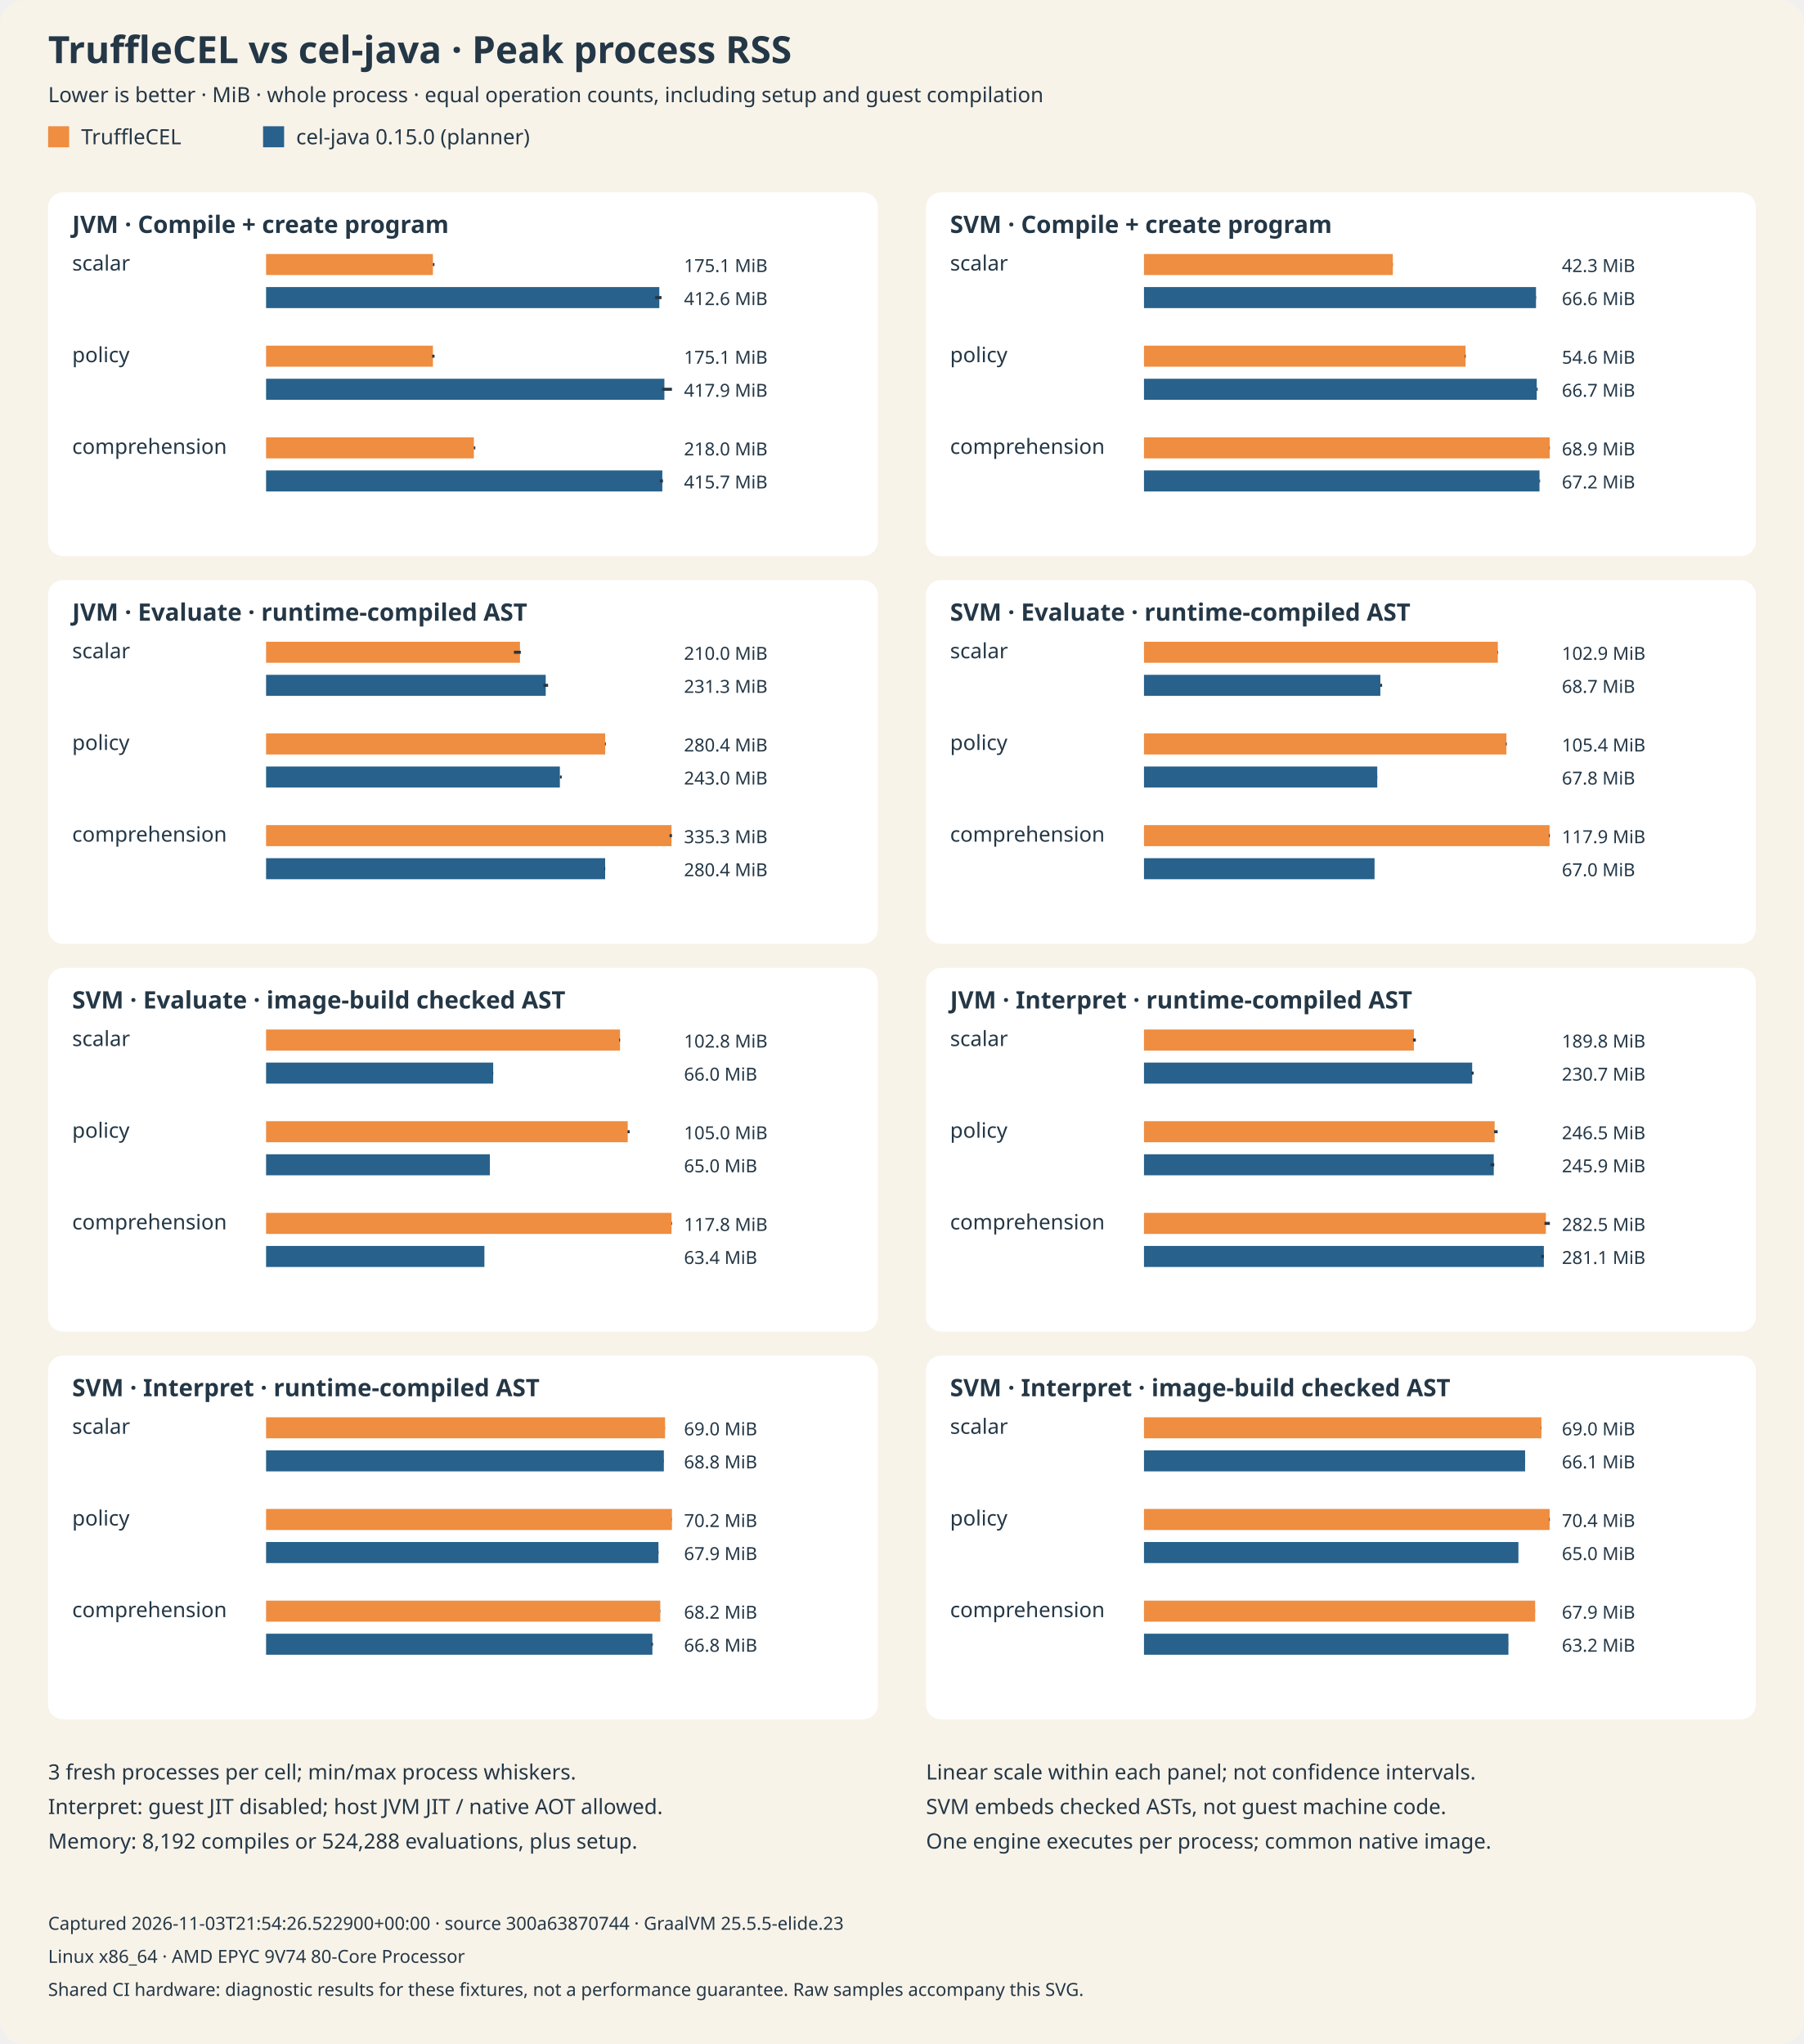
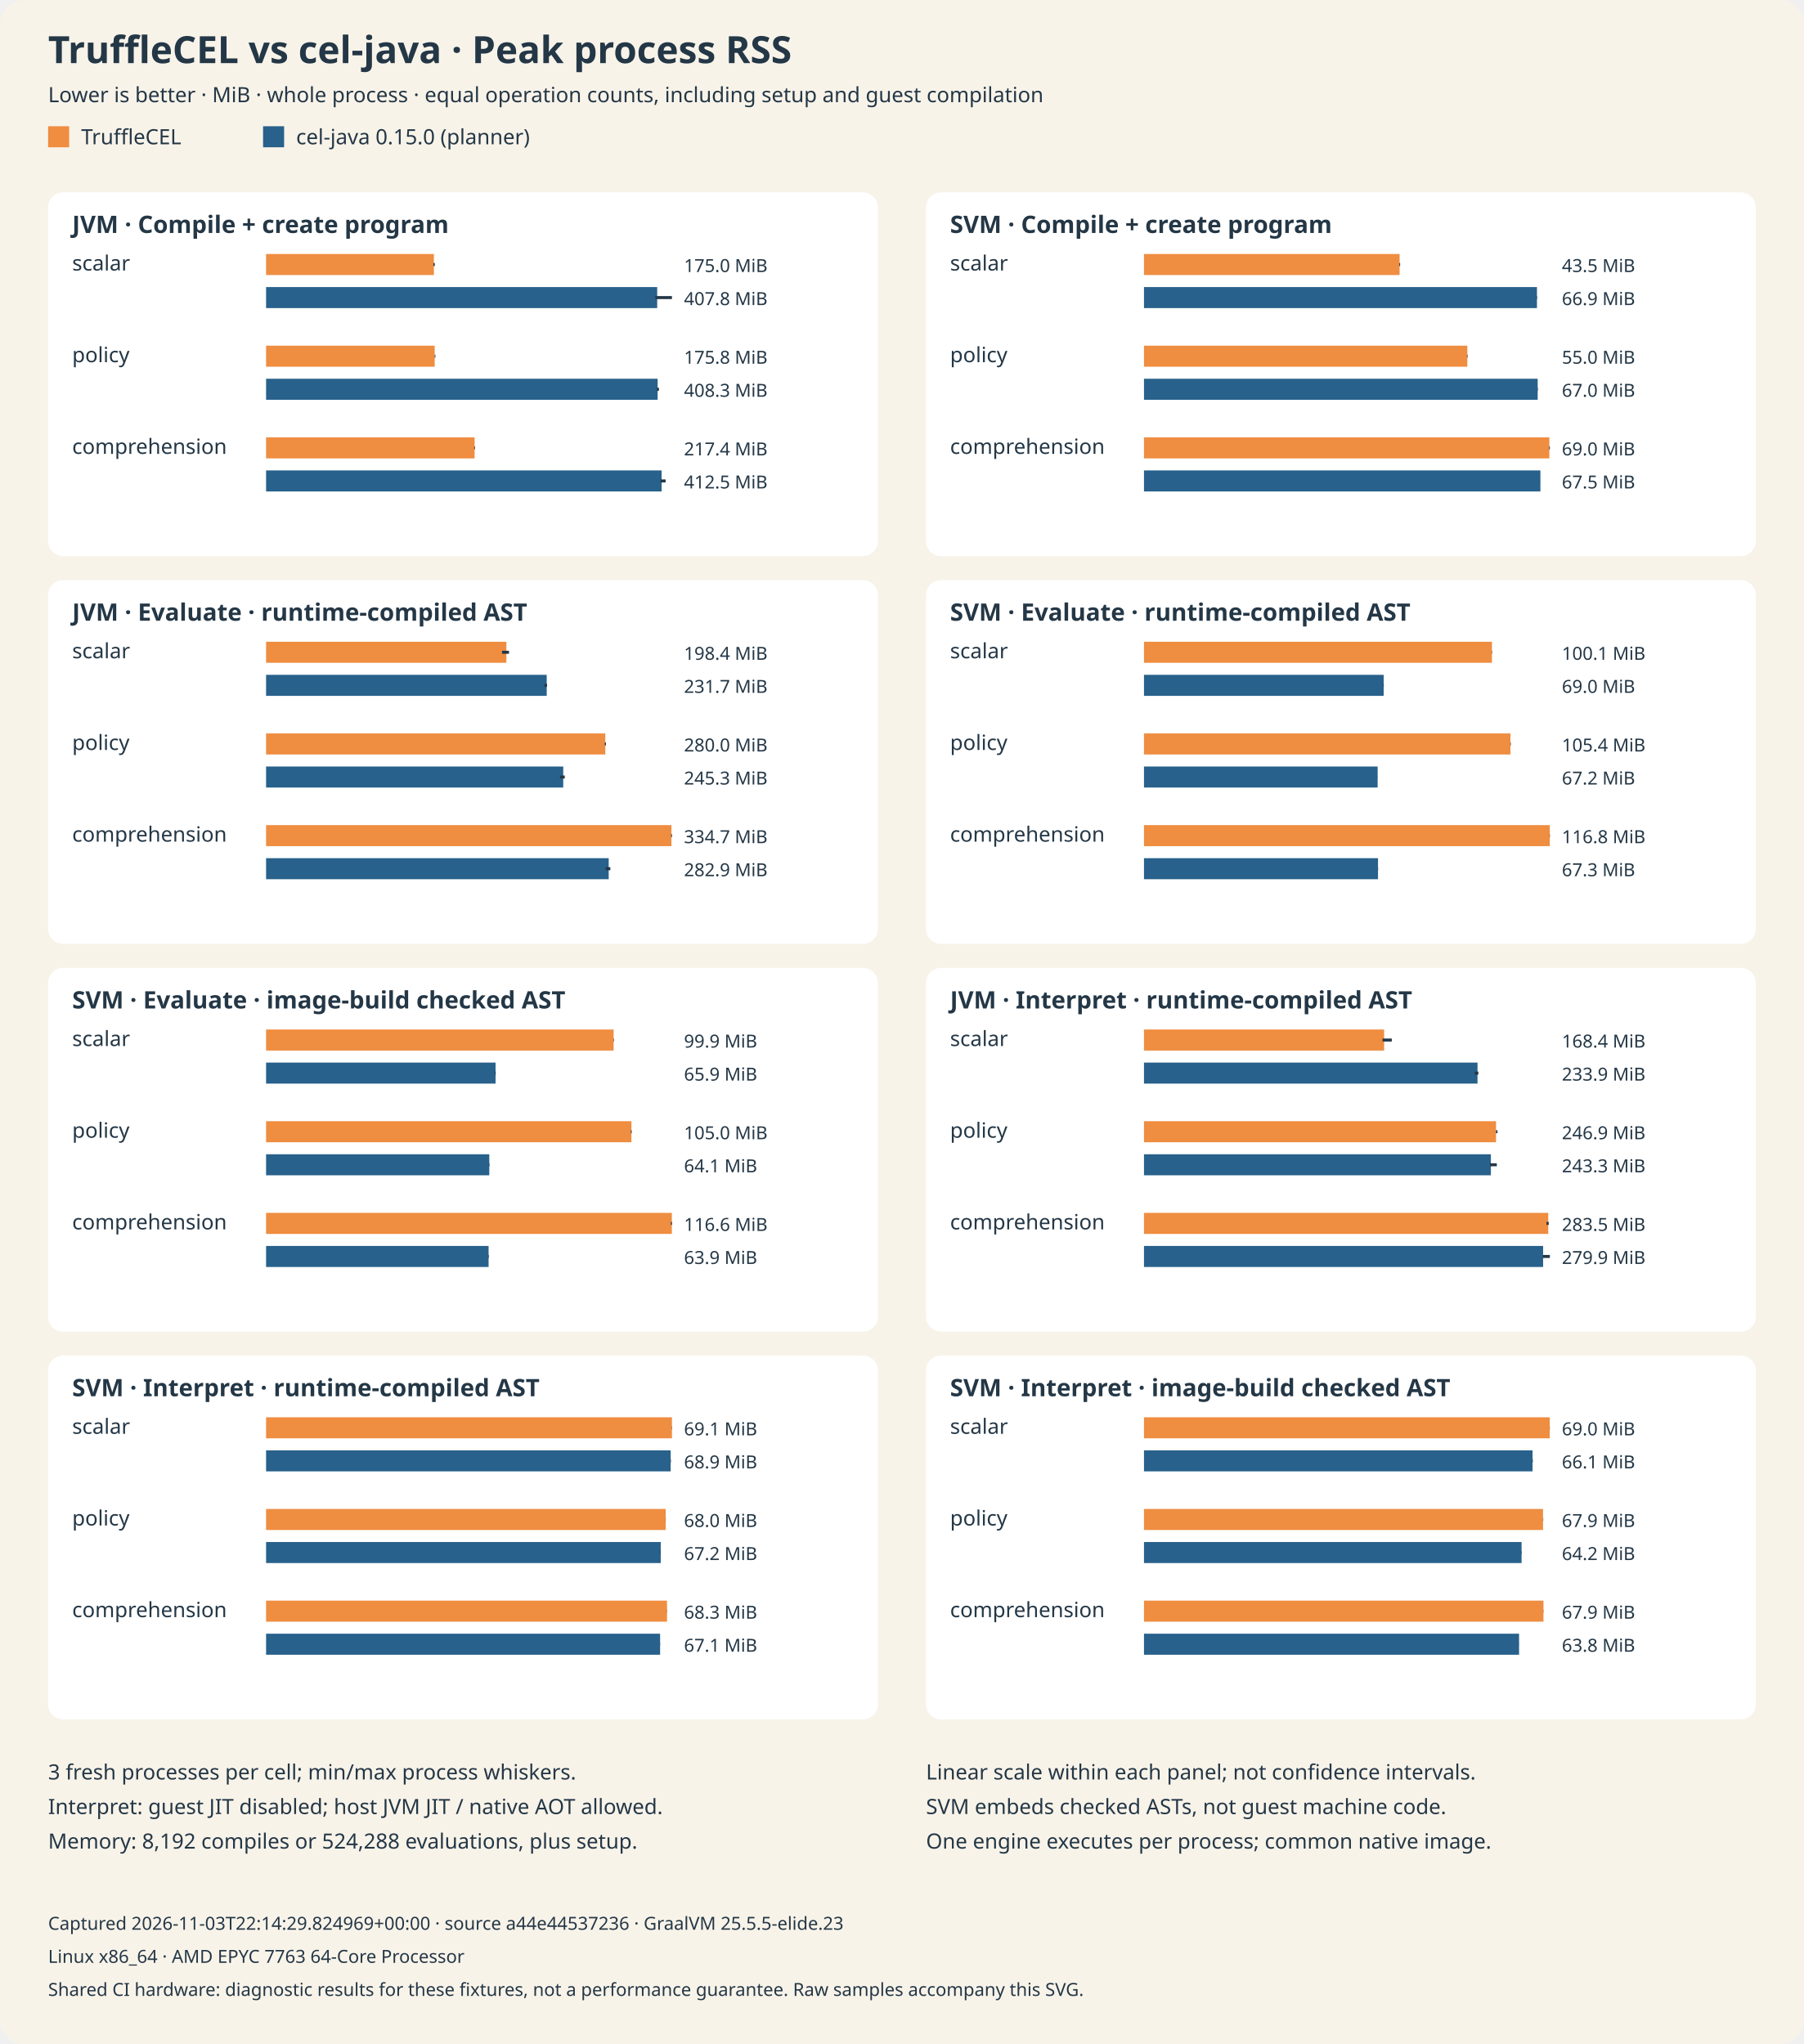
<svg xmlns="http://www.w3.org/2000/svg" width="1200" height="1360" viewBox="0 0 1200 1360" role="img" aria-labelledby="title desc">
  <rect width="1200" height="1360" rx="16" fill="#f8f3e9" />
  <style>text{font-family:system-ui,sans-serif;fill:#243746}.heading{font-size:25px;font-weight:700}.label{font-size:14px}.small{font-size:12px}.panel{font-size:16px;font-weight:650}</style>
  <text x="32" y="42" class="heading">TruffleCEL vs cel-java · Peak process RSS</text>
  <text x="32" y="68" class="label">Lower is better · MiB · whole process · equal operation counts, including setup and guest compilation</text>
  <rect x="32" y="84" width="14" height="14" fill="#ef8d40" />
  <text x="54" y="96" class="label">TruffleCEL</text>
  <rect x="175" y="84" width="14" height="14" fill="#28618b" />
  <text x="197" y="96" class="label">cel-java 0.15.0 (planner)</text>
  <rect x="32" y="128" width="552" height="242" rx="10" fill="white" />
  <text x="48" y="155" class="panel">JVM · Compile + create program</text>
  <text x="48" y="180" class="label">scalar</text>
-   <rect x="177" y="169" width="111.00" height="14" fill="#ef8d40" />
-   <path d="M287.95,176 H289.01" stroke="#243746" stroke-width="2" />
-   <text x="455.00" y="181" class="small">175.1 MiB</text>
-   <rect x="177" y="191" width="261.60" height="14" fill="#28618b" />
-   <path d="M435.83,198 H440.06" stroke="#243746" stroke-width="2" />
-   <text x="455.00" y="203" class="small">412.6 MiB</text>
+   <rect x="177" y="169" width="111.64" height="14" fill="#ef8d40" />
+   <path d="M288.29,176 H289.20" stroke="#243746" stroke-width="2" />
+   <text x="455.00" y="181" class="small">175.0 MiB</text>
+   <rect x="177" y="191" width="260.18" height="14" fill="#28618b" />
+   <path d="M435.89,198 H447.00" stroke="#243746" stroke-width="2" />
+   <text x="455.00" y="203" class="small">407.8 MiB</text>
  <text x="48" y="241" class="label">policy</text>
-   <rect x="177" y="230" width="111.00" height="14" fill="#ef8d40" />
-   <path d="M287.50,237 H289.05" stroke="#243746" stroke-width="2" />
-   <text x="455.00" y="242" class="small">175.1 MiB</text>
-   <rect x="177" y="252" width="264.97" height="14" fill="#28618b" />
-   <path d="M440.50,259 H447.00" stroke="#243746" stroke-width="2" />
-   <text x="455.00" y="264" class="small">417.9 MiB</text>
+   <rect x="177" y="230" width="112.17" height="14" fill="#ef8d40" />
+   <path d="M289.14,237 H289.63" stroke="#243746" stroke-width="2" />
+   <text x="455.00" y="242" class="small">175.8 MiB</text>
+   <rect x="177" y="252" width="260.48" height="14" fill="#28618b" />
+   <path d="M436.97,259 H438.36" stroke="#243746" stroke-width="2" />
+   <text x="455.00" y="264" class="small">408.3 MiB</text>
  <text x="48" y="302" class="label">comprehension</text>
-   <rect x="177" y="291" width="138.24" height="14" fill="#ef8d40" />
-   <path d="M315.21,298 H316.18" stroke="#243746" stroke-width="2" />
-   <text x="455.00" y="303" class="small">218.0 MiB</text>
-   <rect x="177" y="313" width="263.60" height="14" fill="#28618b" />
-   <path d="M438.90,320 H441.04" stroke="#243746" stroke-width="2" />
-   <text x="455.00" y="325" class="small">415.7 MiB</text>
+   <rect x="177" y="291" width="138.71" height="14" fill="#ef8d40" />
+   <path d="M315.46,298 H315.91" stroke="#243746" stroke-width="2" />
+   <text x="455.00" y="303" class="small">217.4 MiB</text>
+   <rect x="177" y="313" width="263.13" height="14" fill="#28618b" />
+   <path d="M439.38,320 H442.79" stroke="#243746" stroke-width="2" />
+   <text x="455.00" y="325" class="small">412.5 MiB</text>
  <rect x="616" y="128" width="552" height="242" rx="10" fill="white" />
  <text x="632" y="155" class="panel">SVM · Compile + create program</text>
  <text x="632" y="180" class="label">scalar</text>
-   <rect x="761" y="169" width="165.55" height="14" fill="#ef8d40" />
-   <path d="M926.53,176 H926.65" stroke="#243746" stroke-width="2" />
-   <text x="1039.00" y="181" class="small">42.3 MiB</text>
-   <rect x="761" y="191" width="260.79" height="14" fill="#28618b" />
-   <path d="M1021.72,198 H1021.90" stroke="#243746" stroke-width="2" />
-   <text x="1039.00" y="203" class="small">66.6 MiB</text>
+   <rect x="761" y="169" width="170.05" height="14" fill="#ef8d40" />
+   <path d="M930.84,176 H931.40" stroke="#243746" stroke-width="2" />
+   <text x="1039.00" y="181" class="small">43.5 MiB</text>
+   <rect x="761" y="191" width="261.42" height="14" fill="#28618b" />
+   <path d="M1022.34,198 H1022.60" stroke="#243746" stroke-width="2" />
+   <text x="1039.00" y="203" class="small">66.9 MiB</text>
  <text x="632" y="241" class="label">policy</text>
-   <rect x="761" y="230" width="213.93" height="14" fill="#ef8d40" />
-   <path d="M974.51,237 H975.00" stroke="#243746" stroke-width="2" />
-   <text x="1039.00" y="242" class="small">54.6 MiB</text>
-   <rect x="761" y="252" width="261.28" height="14" fill="#28618b" />
-   <path d="M1022.28,259 H1022.91" stroke="#243746" stroke-width="2" />
-   <text x="1039.00" y="264" class="small">66.7 MiB</text>
+   <rect x="761" y="230" width="215.11" height="14" fill="#ef8d40" />
+   <path d="M975.86,237 H976.22" stroke="#243746" stroke-width="2" />
+   <text x="1039.00" y="242" class="small">55.0 MiB</text>
+   <rect x="761" y="252" width="261.91" height="14" fill="#28618b" />
+   <path d="M1022.71,259 H1022.94" stroke="#243746" stroke-width="2" />
+   <text x="1039.00" y="264" class="small">67.0 MiB</text>
  <text x="632" y="302" class="label">comprehension</text>
-   <rect x="761" y="291" width="269.89" height="14" fill="#ef8d40" />
-   <path d="M1030.74,298 H1031.00" stroke="#243746" stroke-width="2" />
-   <text x="1039.00" y="303" class="small">68.9 MiB</text>
-   <rect x="761" y="313" width="263.12" height="14" fill="#28618b" />
-   <path d="M1023.99,320 H1024.50" stroke="#243746" stroke-width="2" />
-   <text x="1039.00" y="325" class="small">67.2 MiB</text>
+   <rect x="761" y="291" width="269.65" height="14" fill="#ef8d40" />
+   <path d="M1030.50,298 H1031.00" stroke="#243746" stroke-width="2" />
+   <text x="1039.00" y="303" class="small">69.0 MiB</text>
+   <rect x="761" y="313" width="263.71" height="14" fill="#28618b" />
+   <path d="M1024.66,320 H1024.71" stroke="#243746" stroke-width="2" />
+   <text x="1039.00" y="325" class="small">67.5 MiB</text>
  <rect x="32" y="386" width="552" height="242" rx="10" fill="white" />
  <text x="48" y="413" class="panel">JVM · Evaluate · runtime-compiled AST</text>
  <text x="48" y="438" class="label">scalar</text>
-   <rect x="177" y="427" width="168.91" height="14" fill="#ef8d40" />
-   <path d="M341.89,434 H346.46" stroke="#243746" stroke-width="2" />
-   <text x="455.00" y="439" class="small">210.0 MiB</text>
-   <rect x="177" y="449" width="186.03" height="14" fill="#28618b" />
-   <path d="M361.51,456 H364.59" stroke="#243746" stroke-width="2" />
-   <text x="455.00" y="461" class="small">231.3 MiB</text>
+   <rect x="177" y="427" width="159.86" height="14" fill="#ef8d40" />
+   <path d="M333.96,434 H338.60" stroke="#243746" stroke-width="2" />
+   <text x="455.00" y="439" class="small">198.4 MiB</text>
+   <rect x="177" y="449" width="186.69" height="14" fill="#28618b" />
+   <path d="M362.26,456 H363.89" stroke="#243746" stroke-width="2" />
+   <text x="455.00" y="461" class="small">231.7 MiB</text>
  <text x="48" y="499" class="label">policy</text>
-   <rect x="177" y="488" width="225.60" height="14" fill="#ef8d40" />
-   <path d="M402.50,495 H403.04" stroke="#243746" stroke-width="2" />
-   <text x="455.00" y="500" class="small">280.4 MiB</text>
-   <rect x="177" y="510" width="195.44" height="14" fill="#28618b" />
-   <path d="M372.44,517 H373.67" stroke="#243746" stroke-width="2" />
-   <text x="455.00" y="522" class="small">243.0 MiB</text>
+   <rect x="177" y="488" width="225.65" height="14" fill="#ef8d40" />
+   <path d="M402.35,495 H403.08" stroke="#243746" stroke-width="2" />
+   <text x="455.00" y="500" class="small">280.0 MiB</text>
+   <rect x="177" y="510" width="197.68" height="14" fill="#28618b" />
+   <path d="M372.53,517 H375.70" stroke="#243746" stroke-width="2" />
+   <text x="455.00" y="522" class="small">245.3 MiB</text>
  <text x="48" y="560" class="label">comprehension</text>
-   <rect x="177" y="549" width="269.73" height="14" fill="#ef8d40" />
-   <path d="M445.42,556 H447.00" stroke="#243746" stroke-width="2" />
-   <text x="455.00" y="561" class="small">335.3 MiB</text>
-   <rect x="177" y="571" width="225.56" height="14" fill="#28618b" />
-   <path d="M402.03,578 H402.63" stroke="#243746" stroke-width="2" />
-   <text x="455.00" y="583" class="small">280.4 MiB</text>
+   <rect x="177" y="549" width="269.67" height="14" fill="#ef8d40" />
+   <path d="M446.48,556 H447.00" stroke="#243746" stroke-width="2" />
+   <text x="455.00" y="561" class="small">334.7 MiB</text>
+   <rect x="177" y="571" width="227.93" height="14" fill="#28618b" />
+   <path d="M402.88,578 H406.03" stroke="#243746" stroke-width="2" />
+   <text x="455.00" y="583" class="small">282.9 MiB</text>
  <rect x="616" y="386" width="552" height="242" rx="10" fill="white" />
  <text x="632" y="413" class="panel">SVM · Evaluate · runtime-compiled AST</text>
  <text x="632" y="438" class="label">scalar</text>
-   <rect x="761" y="427" width="235.38" height="14" fill="#ef8d40" />
-   <path d="M996.19,434 H996.52" stroke="#243746" stroke-width="2" />
-   <text x="1039.00" y="439" class="small">102.9 MiB</text>
-   <rect x="761" y="449" width="157.24" height="14" fill="#28618b" />
-   <path d="M918.12,456 H919.40" stroke="#243746" stroke-width="2" />
-   <text x="1039.00" y="461" class="small">68.7 MiB</text>
+   <rect x="761" y="427" width="231.47" height="14" fill="#ef8d40" />
+   <path d="M992.32,434 H992.54" stroke="#243746" stroke-width="2" />
+   <text x="1039.00" y="439" class="small">100.1 MiB</text>
+   <rect x="761" y="449" width="159.45" height="14" fill="#28618b" />
+   <path d="M920.38,456 H920.54" stroke="#243746" stroke-width="2" />
+   <text x="1039.00" y="461" class="small">69.0 MiB</text>
  <text x="632" y="499" class="label">policy</text>
-   <rect x="761" y="488" width="241.09" height="14" fill="#ef8d40" />
-   <path d="M1001.81,495 H1002.33" stroke="#243746" stroke-width="2" />
+   <rect x="761" y="488" width="243.79" height="14" fill="#ef8d40" />
+   <path d="M1004.67,495 H1004.99" stroke="#243746" stroke-width="2" />
  <text x="1039.00" y="500" class="small">105.4 MiB</text>
-   <rect x="761" y="510" width="155.18" height="14" fill="#28618b" />
-   <path d="M916.11,517 H916.21" stroke="#243746" stroke-width="2" />
-   <text x="1039.00" y="522" class="small">67.8 MiB</text>
+   <rect x="761" y="510" width="155.44" height="14" fill="#28618b" />
+   <path d="M916.37,517 H916.45" stroke="#243746" stroke-width="2" />
+   <text x="1039.00" y="522" class="small">67.2 MiB</text>
  <text x="632" y="560" class="label">comprehension</text>
-   <rect x="761" y="549" width="269.81" height="14" fill="#ef8d40" />
-   <path d="M1030.43,556 H1031.00" stroke="#243746" stroke-width="2" />
-   <text x="1039.00" y="561" class="small">117.9 MiB</text>
-   <rect x="761" y="571" width="153.38" height="14" fill="#28618b" />
-   <path d="M914.37,578 H914.40" stroke="#243746" stroke-width="2" />
-   <text x="1039.00" y="583" class="small">67.0 MiB</text>
+   <rect x="761" y="549" width="269.96" height="14" fill="#ef8d40" />
+   <path d="M1030.82,556 H1031.00" stroke="#243746" stroke-width="2" />
+   <text x="1039.00" y="561" class="small">116.8 MiB</text>
+   <rect x="761" y="571" width="155.69" height="14" fill="#28618b" />
+   <path d="M916.67,578 H916.75" stroke="#243746" stroke-width="2" />
+   <text x="1039.00" y="583" class="small">67.3 MiB</text>
  <rect x="32" y="644" width="552" height="242" rx="10" fill="white" />
  <text x="48" y="671" class="panel">SVM · Evaluate · image-build checked AST</text>
  <text x="48" y="696" class="label">scalar</text>
-   <rect x="177" y="685" width="235.47" height="14" fill="#ef8d40" />
-   <path d="M411.91,692 H412.48" stroke="#243746" stroke-width="2" />
-   <text x="455.00" y="697" class="small">102.8 MiB</text>
-   <rect x="177" y="707" width="151.08" height="14" fill="#28618b" />
-   <path d="M327.71,714 H328.09" stroke="#243746" stroke-width="2" />
-   <text x="455.00" y="719" class="small">66.0 MiB</text>
+   <rect x="177" y="685" width="231.20" height="14" fill="#ef8d40" />
+   <path d="M408.20,692 H408.50" stroke="#243746" stroke-width="2" />
+   <text x="455.00" y="697" class="small">99.9 MiB</text>
+   <rect x="177" y="707" width="152.66" height="14" fill="#28618b" />
+   <path d="M329.31,714 H329.77" stroke="#243746" stroke-width="2" />
+   <text x="455.00" y="719" class="small">65.9 MiB</text>
  <text x="48" y="757" class="label">policy</text>
-   <rect x="177" y="746" width="240.58" height="14" fill="#ef8d40" />
-   <path d="M417.43,753 H418.87" stroke="#243746" stroke-width="2" />
+   <rect x="177" y="746" width="243.05" height="14" fill="#ef8d40" />
+   <path d="M419.70,753 H420.20" stroke="#243746" stroke-width="2" />
  <text x="455.00" y="758" class="small">105.0 MiB</text>
-   <rect x="177" y="768" width="148.86" height="14" fill="#28618b" />
-   <path d="M325.81,775 H325.88" stroke="#243746" stroke-width="2" />
-   <text x="455.00" y="780" class="small">65.0 MiB</text>
+   <rect x="177" y="768" width="148.49" height="14" fill="#28618b" />
+   <path d="M325.20,775 H325.56" stroke="#243746" stroke-width="2" />
+   <text x="455.00" y="780" class="small">64.1 MiB</text>
  <text x="48" y="818" class="label">comprehension</text>
-   <rect x="177" y="807" width="269.73" height="14" fill="#ef8d40" />
-   <path d="M446.60,814 H447.00" stroke="#243746" stroke-width="2" />
-   <text x="455.00" y="819" class="small">117.8 MiB</text>
-   <rect x="177" y="829" width="145.24" height="14" fill="#28618b" />
-   <path d="M322.22,836 H322.24" stroke="#243746" stroke-width="2" />
-   <text x="455.00" y="841" class="small">63.4 MiB</text>
+   <rect x="177" y="807" width="269.93" height="14" fill="#ef8d40" />
+   <path d="M446.31,814 H447.00" stroke="#243746" stroke-width="2" />
+   <text x="455.00" y="819" class="small">116.6 MiB</text>
+   <rect x="177" y="829" width="148.03" height="14" fill="#28618b" />
+   <path d="M324.79,836 H325.09" stroke="#243746" stroke-width="2" />
+   <text x="455.00" y="841" class="small">63.9 MiB</text>
  <rect x="616" y="644" width="552" height="242" rx="10" fill="white" />
  <text x="632" y="671" class="panel">JVM · Interpret · runtime-compiled AST</text>
  <text x="632" y="696" class="label">scalar</text>
-   <rect x="761" y="685" width="179.58" height="14" fill="#ef8d40" />
-   <path d="M939.98,692 H941.84" stroke="#243746" stroke-width="2" />
-   <text x="1039.00" y="697" class="small">189.8 MiB</text>
-   <rect x="761" y="707" width="218.33" height="14" fill="#28618b" />
-   <path d="M978.81,714 H980.33" stroke="#243746" stroke-width="2" />
-   <text x="1039.00" y="719" class="small">230.7 MiB</text>
+   <rect x="761" y="685" width="159.76" height="14" fill="#ef8d40" />
+   <path d="M919.71,692 H925.85" stroke="#243746" stroke-width="2" />
+   <text x="1039.00" y="697" class="small">168.4 MiB</text>
+   <rect x="761" y="707" width="221.87" height="14" fill="#28618b" />
+   <path d="M981.02,714 H983.45" stroke="#243746" stroke-width="2" />
+   <text x="1039.00" y="719" class="small">233.9 MiB</text>
  <text x="632" y="757" class="label">policy</text>
-   <rect x="761" y="746" width="233.29" height="14" fill="#ef8d40" />
-   <path d="M993.90,753 H996.28" stroke="#243746" stroke-width="2" />
-   <text x="1039.00" y="758" class="small">246.5 MiB</text>
-   <rect x="761" y="768" width="232.69" height="14" fill="#28618b" />
-   <path d="M991.49,775 H994.01" stroke="#243746" stroke-width="2" />
-   <text x="1039.00" y="780" class="small">245.9 MiB</text>
+   <rect x="761" y="746" width="234.19" height="14" fill="#ef8d40" />
+   <path d="M995.16,753 H996.14" stroke="#243746" stroke-width="2" />
+   <text x="1039.00" y="758" class="small">246.9 MiB</text>
+   <rect x="761" y="768" width="230.77" height="14" fill="#28618b" />
+   <path d="M991.11,775 H995.72" stroke="#243746" stroke-width="2" />
+   <text x="1039.00" y="780" class="small">243.3 MiB</text>
  <text x="632" y="818" class="label">comprehension</text>
-   <rect x="761" y="807" width="267.37" height="14" fill="#ef8d40" />
-   <path d="M1027.44,814 H1031.00" stroke="#243746" stroke-width="2" />
-   <text x="1039.00" y="819" class="small">282.5 MiB</text>
-   <rect x="761" y="829" width="266.01" height="14" fill="#28618b" />
-   <path d="M1025.24,836 H1027.05" stroke="#243746" stroke-width="2" />
-   <text x="1039.00" y="841" class="small">281.1 MiB</text>
+   <rect x="761" y="807" width="268.93" height="14" fill="#ef8d40" />
+   <path d="M1028.77,814 H1030.24" stroke="#243746" stroke-width="2" />
+   <text x="1039.00" y="819" class="small">283.5 MiB</text>
+   <rect x="761" y="829" width="265.52" height="14" fill="#28618b" />
+   <path d="M1026.30,836 H1031.00" stroke="#243746" stroke-width="2" />
+   <text x="1039.00" y="841" class="small">279.9 MiB</text>
  <rect x="32" y="902" width="552" height="242" rx="10" fill="white" />
  <text x="48" y="929" class="panel">SVM · Interpret · runtime-compiled AST</text>
  <text x="48" y="954" class="label">scalar</text>
-   <rect x="177" y="943" width="265.42" height="14" fill="#ef8d40" />
-   <path d="M442.37,950 H442.45" stroke="#243746" stroke-width="2" />
-   <text x="455.00" y="955" class="small">69.0 MiB</text>
-   <rect x="177" y="965" width="264.61" height="14" fill="#28618b" />
-   <path d="M441.49,972 H441.71" stroke="#243746" stroke-width="2" />
-   <text x="455.00" y="977" class="small">68.8 MiB</text>
+   <rect x="177" y="943" width="270.00" height="14" fill="#ef8d40" />
+   <path d="M446.80,950 H447.00" stroke="#243746" stroke-width="2" />
+   <text x="455.00" y="955" class="small">69.1 MiB</text>
+   <rect x="177" y="965" width="269.13" height="14" fill="#28618b" />
+   <path d="M446.07,972 H446.27" stroke="#243746" stroke-width="2" />
+   <text x="455.00" y="977" class="small">68.9 MiB</text>
  <text x="48" y="1015" class="label">policy</text>
-   <rect x="177" y="1004" width="270.00" height="14" fill="#ef8d40" />
-   <path d="M446.85,1011 H447.00" stroke="#243746" stroke-width="2" />
-   <text x="455.00" y="1016" class="small">70.2 MiB</text>
-   <rect x="177" y="1026" width="261.02" height="14" fill="#28618b" />
-   <path d="M437.91,1033 H438.08" stroke="#243746" stroke-width="2" />
-   <text x="455.00" y="1038" class="small">67.9 MiB</text>
+   <rect x="177" y="1004" width="265.83" height="14" fill="#ef8d40" />
+   <path d="M442.80,1011 H442.88" stroke="#243746" stroke-width="2" />
+   <text x="455.00" y="1016" class="small">68.0 MiB</text>
+   <rect x="177" y="1026" width="262.54" height="14" fill="#28618b" />
+   <path d="M439.28,1033 H439.54" stroke="#243746" stroke-width="2" />
+   <text x="455.00" y="1038" class="small">67.2 MiB</text>
  <text x="48" y="1076" class="label">comprehension</text>
-   <rect x="177" y="1065" width="262.23" height="14" fill="#ef8d40" />
-   <path d="M439.19,1072 H439.35" stroke="#243746" stroke-width="2" />
-   <text x="455.00" y="1077" class="small">68.2 MiB</text>
-   <rect x="177" y="1087" width="256.99" height="14" fill="#28618b" />
-   <path d="M433.34,1094 H434.37" stroke="#243746" stroke-width="2" />
-   <text x="455.00" y="1099" class="small">66.8 MiB</text>
+   <rect x="177" y="1065" width="266.72" height="14" fill="#ef8d40" />
+   <path d="M443.61,1072 H443.73" stroke="#243746" stroke-width="2" />
+   <text x="455.00" y="1077" class="small">68.3 MiB</text>
+   <rect x="177" y="1087" width="262.12" height="14" fill="#28618b" />
+   <path d="M439.05,1094 H439.14" stroke="#243746" stroke-width="2" />
+   <text x="455.00" y="1099" class="small">67.1 MiB</text>
  <rect x="616" y="902" width="552" height="242" rx="10" fill="white" />
  <text x="632" y="929" class="panel">SVM · Interpret · image-build checked AST</text>
  <text x="632" y="954" class="label">scalar</text>
-   <rect x="761" y="943" width="264.37" height="14" fill="#ef8d40" />
-   <path d="M1025.14,950 H1025.37" stroke="#243746" stroke-width="2" />
+   <rect x="761" y="943" width="269.92" height="14" fill="#ef8d40" />
+   <path d="M1030.92,950 H1031.00" stroke="#243746" stroke-width="2" />
  <text x="1039.00" y="955" class="small">69.0 MiB</text>
-   <rect x="761" y="965" width="253.54" height="14" fill="#28618b" />
-   <path d="M1014.38,972 H1014.54" stroke="#243746" stroke-width="2" />
+   <rect x="761" y="965" width="258.49" height="14" fill="#28618b" />
+   <path d="M1019.34,972 H1019.64" stroke="#243746" stroke-width="2" />
  <text x="1039.00" y="977" class="small">66.1 MiB</text>
  <text x="632" y="1015" class="label">policy</text>
-   <rect x="761" y="1004" width="269.85" height="14" fill="#ef8d40" />
-   <path d="M1030.58,1011 H1031.00" stroke="#243746" stroke-width="2" />
-   <text x="1039.00" y="1016" class="small">70.4 MiB</text>
-   <rect x="761" y="1026" width="249.09" height="14" fill="#28618b" />
-   <path d="M1010.06,1033 H1010.09" stroke="#243746" stroke-width="2" />
-   <text x="1039.00" y="1038" class="small">65.0 MiB</text>
+   <rect x="761" y="1004" width="265.46" height="14" fill="#ef8d40" />
+   <path d="M1026.45,1011 H1026.60" stroke="#243746" stroke-width="2" />
+   <text x="1039.00" y="1016" class="small">67.9 MiB</text>
+   <rect x="761" y="1026" width="251.19" height="14" fill="#28618b" />
+   <path d="M1012.03,1033 H1012.29" stroke="#243746" stroke-width="2" />
+   <text x="1039.00" y="1038" class="small">64.2 MiB</text>
  <text x="632" y="1076" class="label">comprehension</text>
-   <rect x="761" y="1065" width="260.22" height="14" fill="#ef8d40" />
-   <path d="M1021.16,1072 H1021.22" stroke="#243746" stroke-width="2" />
+   <rect x="761" y="1065" width="265.74" height="14" fill="#ef8d40" />
+   <path d="M1026.74,1072 H1026.87" stroke="#243746" stroke-width="2" />
  <text x="1039.00" y="1077" class="small">67.9 MiB</text>
-   <rect x="761" y="1087" width="242.44" height="14" fill="#28618b" />
-   <path d="M1003.35,1094 H1003.44" stroke="#243746" stroke-width="2" />
-   <text x="1039.00" y="1099" class="small">63.2 MiB</text>
+   <rect x="761" y="1087" width="249.52" height="14" fill="#28618b" />
+   <path d="M1010.49,1094 H1010.54" stroke="#243746" stroke-width="2" />
+   <text x="1039.00" y="1099" class="small">63.8 MiB</text>
  <text x="32" y="1184" class="label">3 fresh processes per cell; min/max process whiskers.</text>
  <text x="616" y="1184" class="label">Linear scale within each panel; not confidence intervals.</text>
  <text x="32" y="1207" class="label">Interpret: guest JIT disabled; host JVM JIT / native AOT allowed.</text>
  <text x="616" y="1207" class="label">SVM embeds checked ASTs, not guest machine code.</text>
  <text x="32" y="1230" class="label">Memory: 8,192 compiles or 524,288 evaluations, plus setup.</text>
  <text x="616" y="1230" class="label">One engine executes per process; common native image.</text>
-   <text x="32" y="1284" class="small">Captured 2026-11-03T21:54:26.522900+00:00 · source 300a63870744 · GraalVM 25.5.5-elide.23</text>
-   <text x="32" y="1306" class="small">Linux x86_64 · AMD EPYC 9V74 80-Core Processor</text>
+   <text x="32" y="1284" class="small">Captured 2026-11-03T22:14:29.824969+00:00 · source a44e44537236 · GraalVM 25.5.5-elide.23</text>
+   <text x="32" y="1306" class="small">Linux x86_64 · AMD EPYC 7763 64-Core Processor</text>
  <text x="32" y="1328" class="small">Shared CI hardware: diagnostic results for these fixtures, not a performance guarantee. Raw samples accompany this SVG.</text>
</svg>
